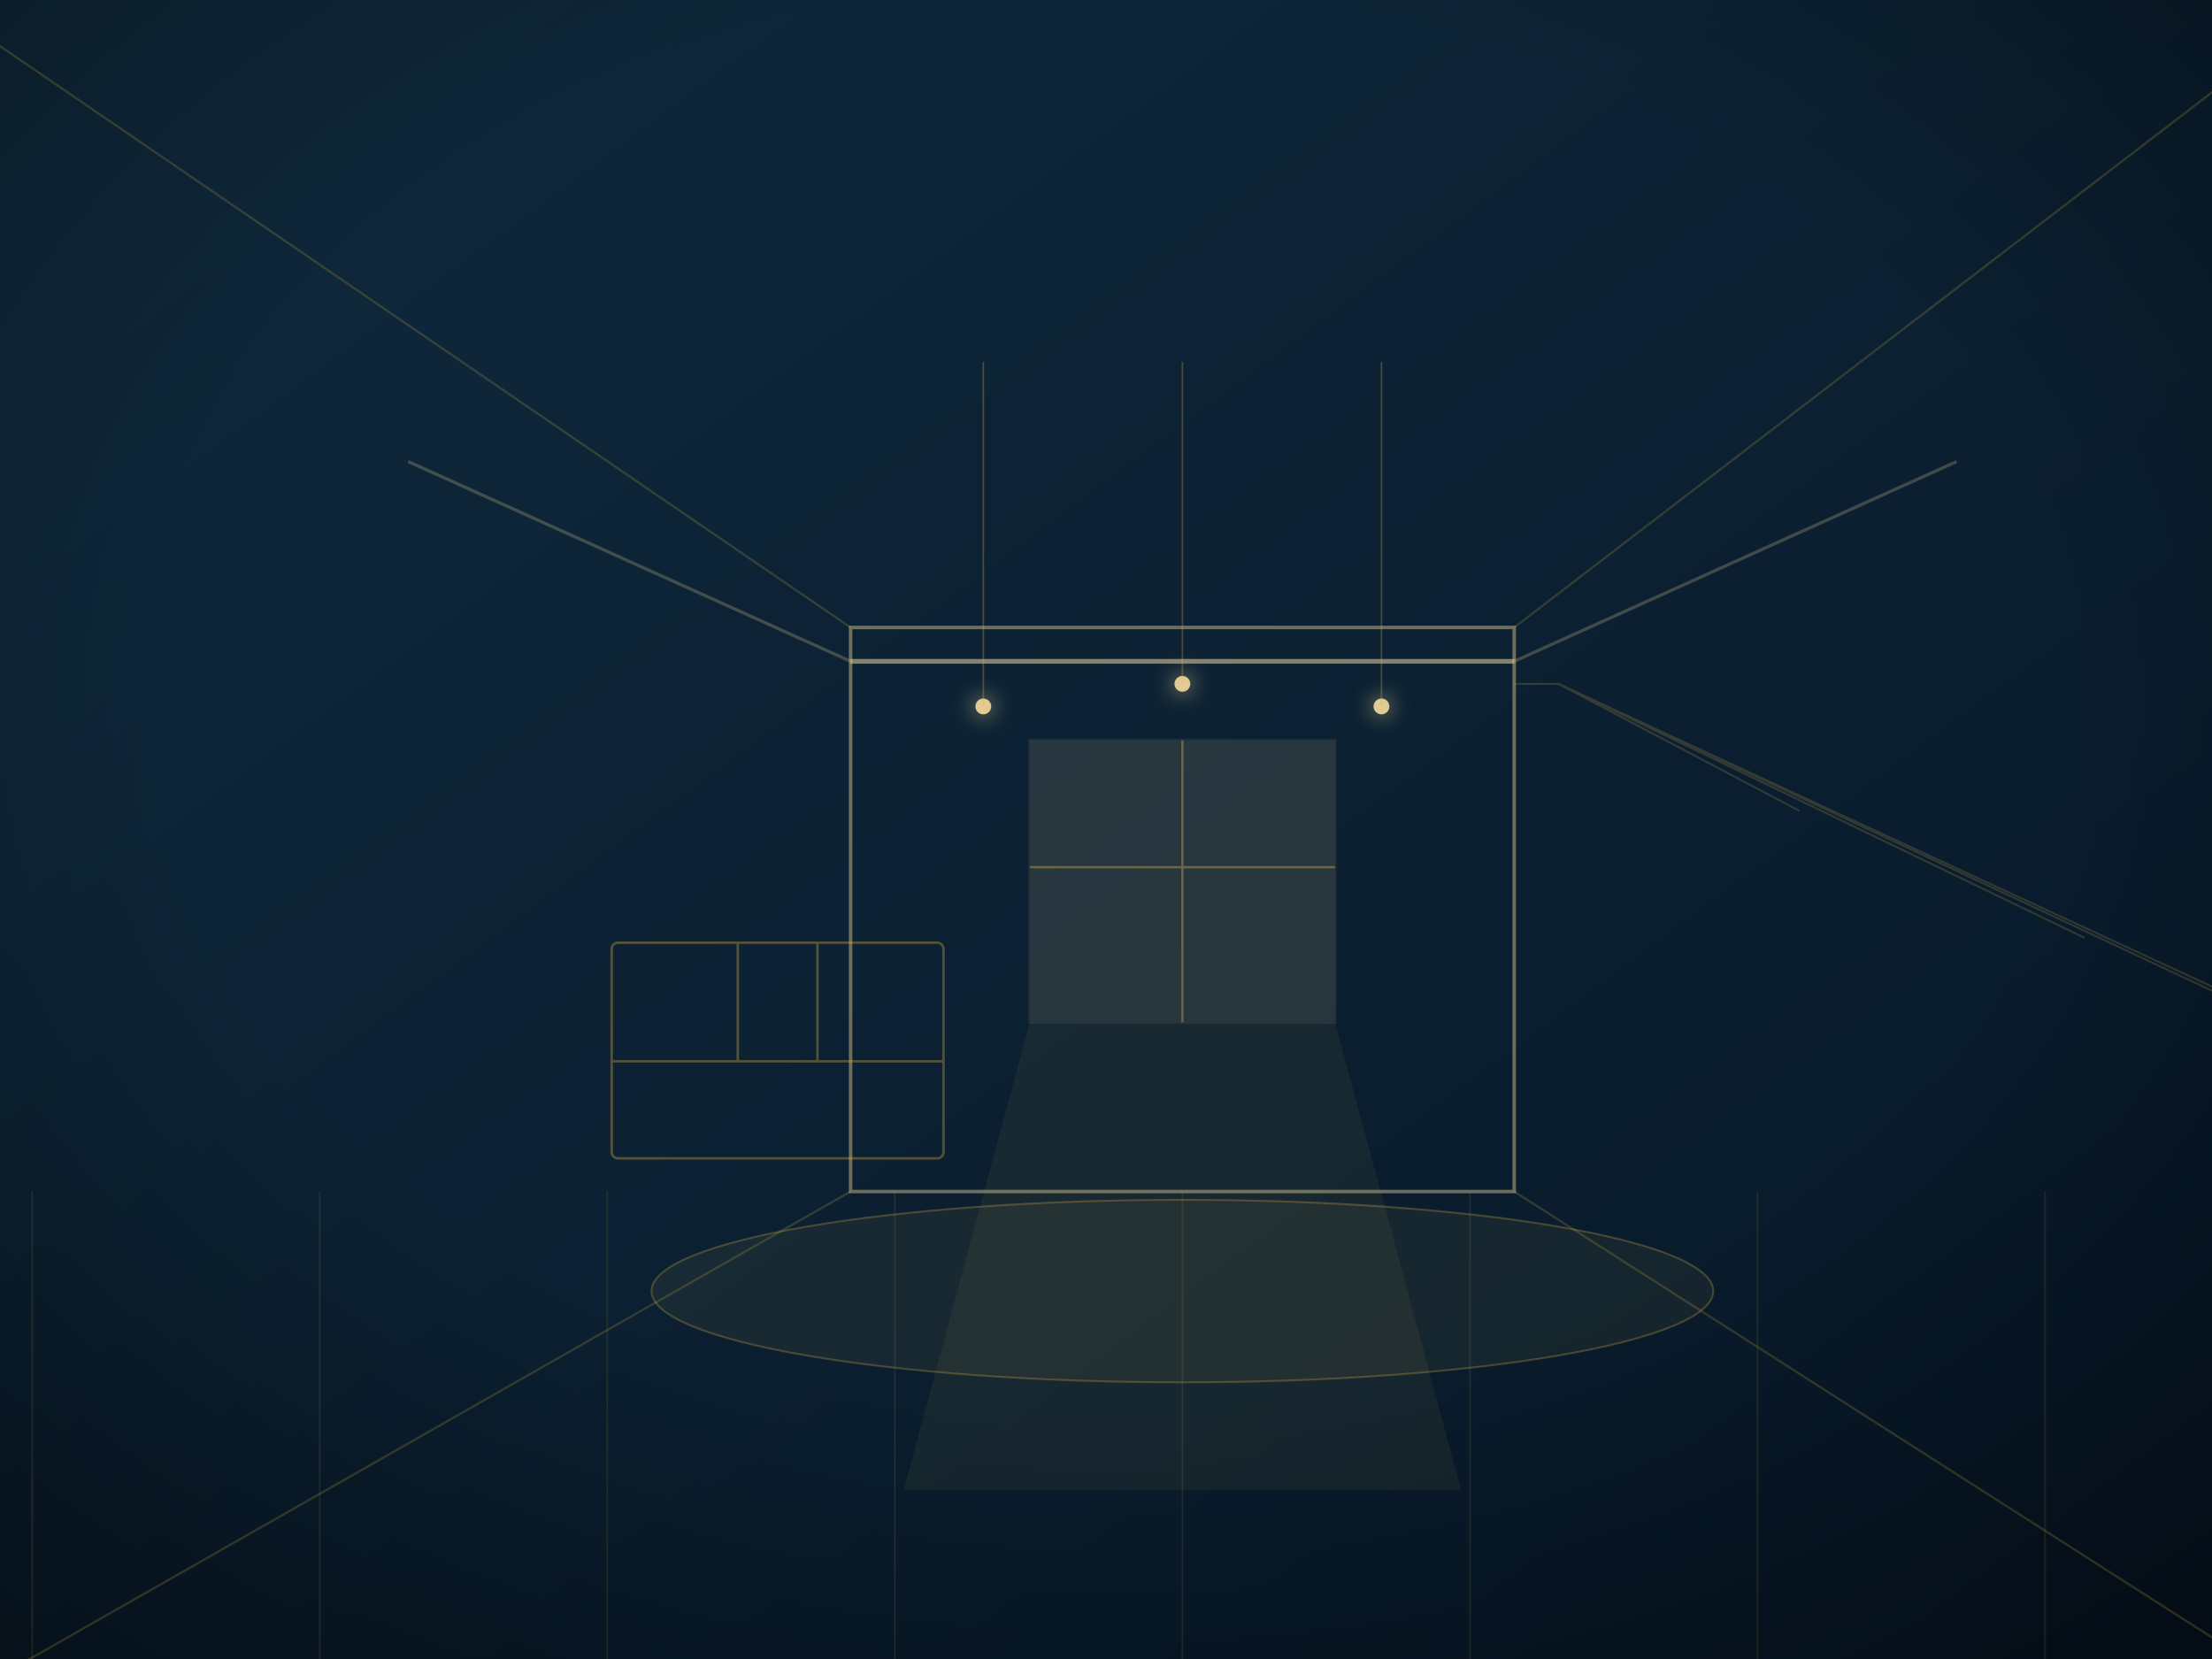
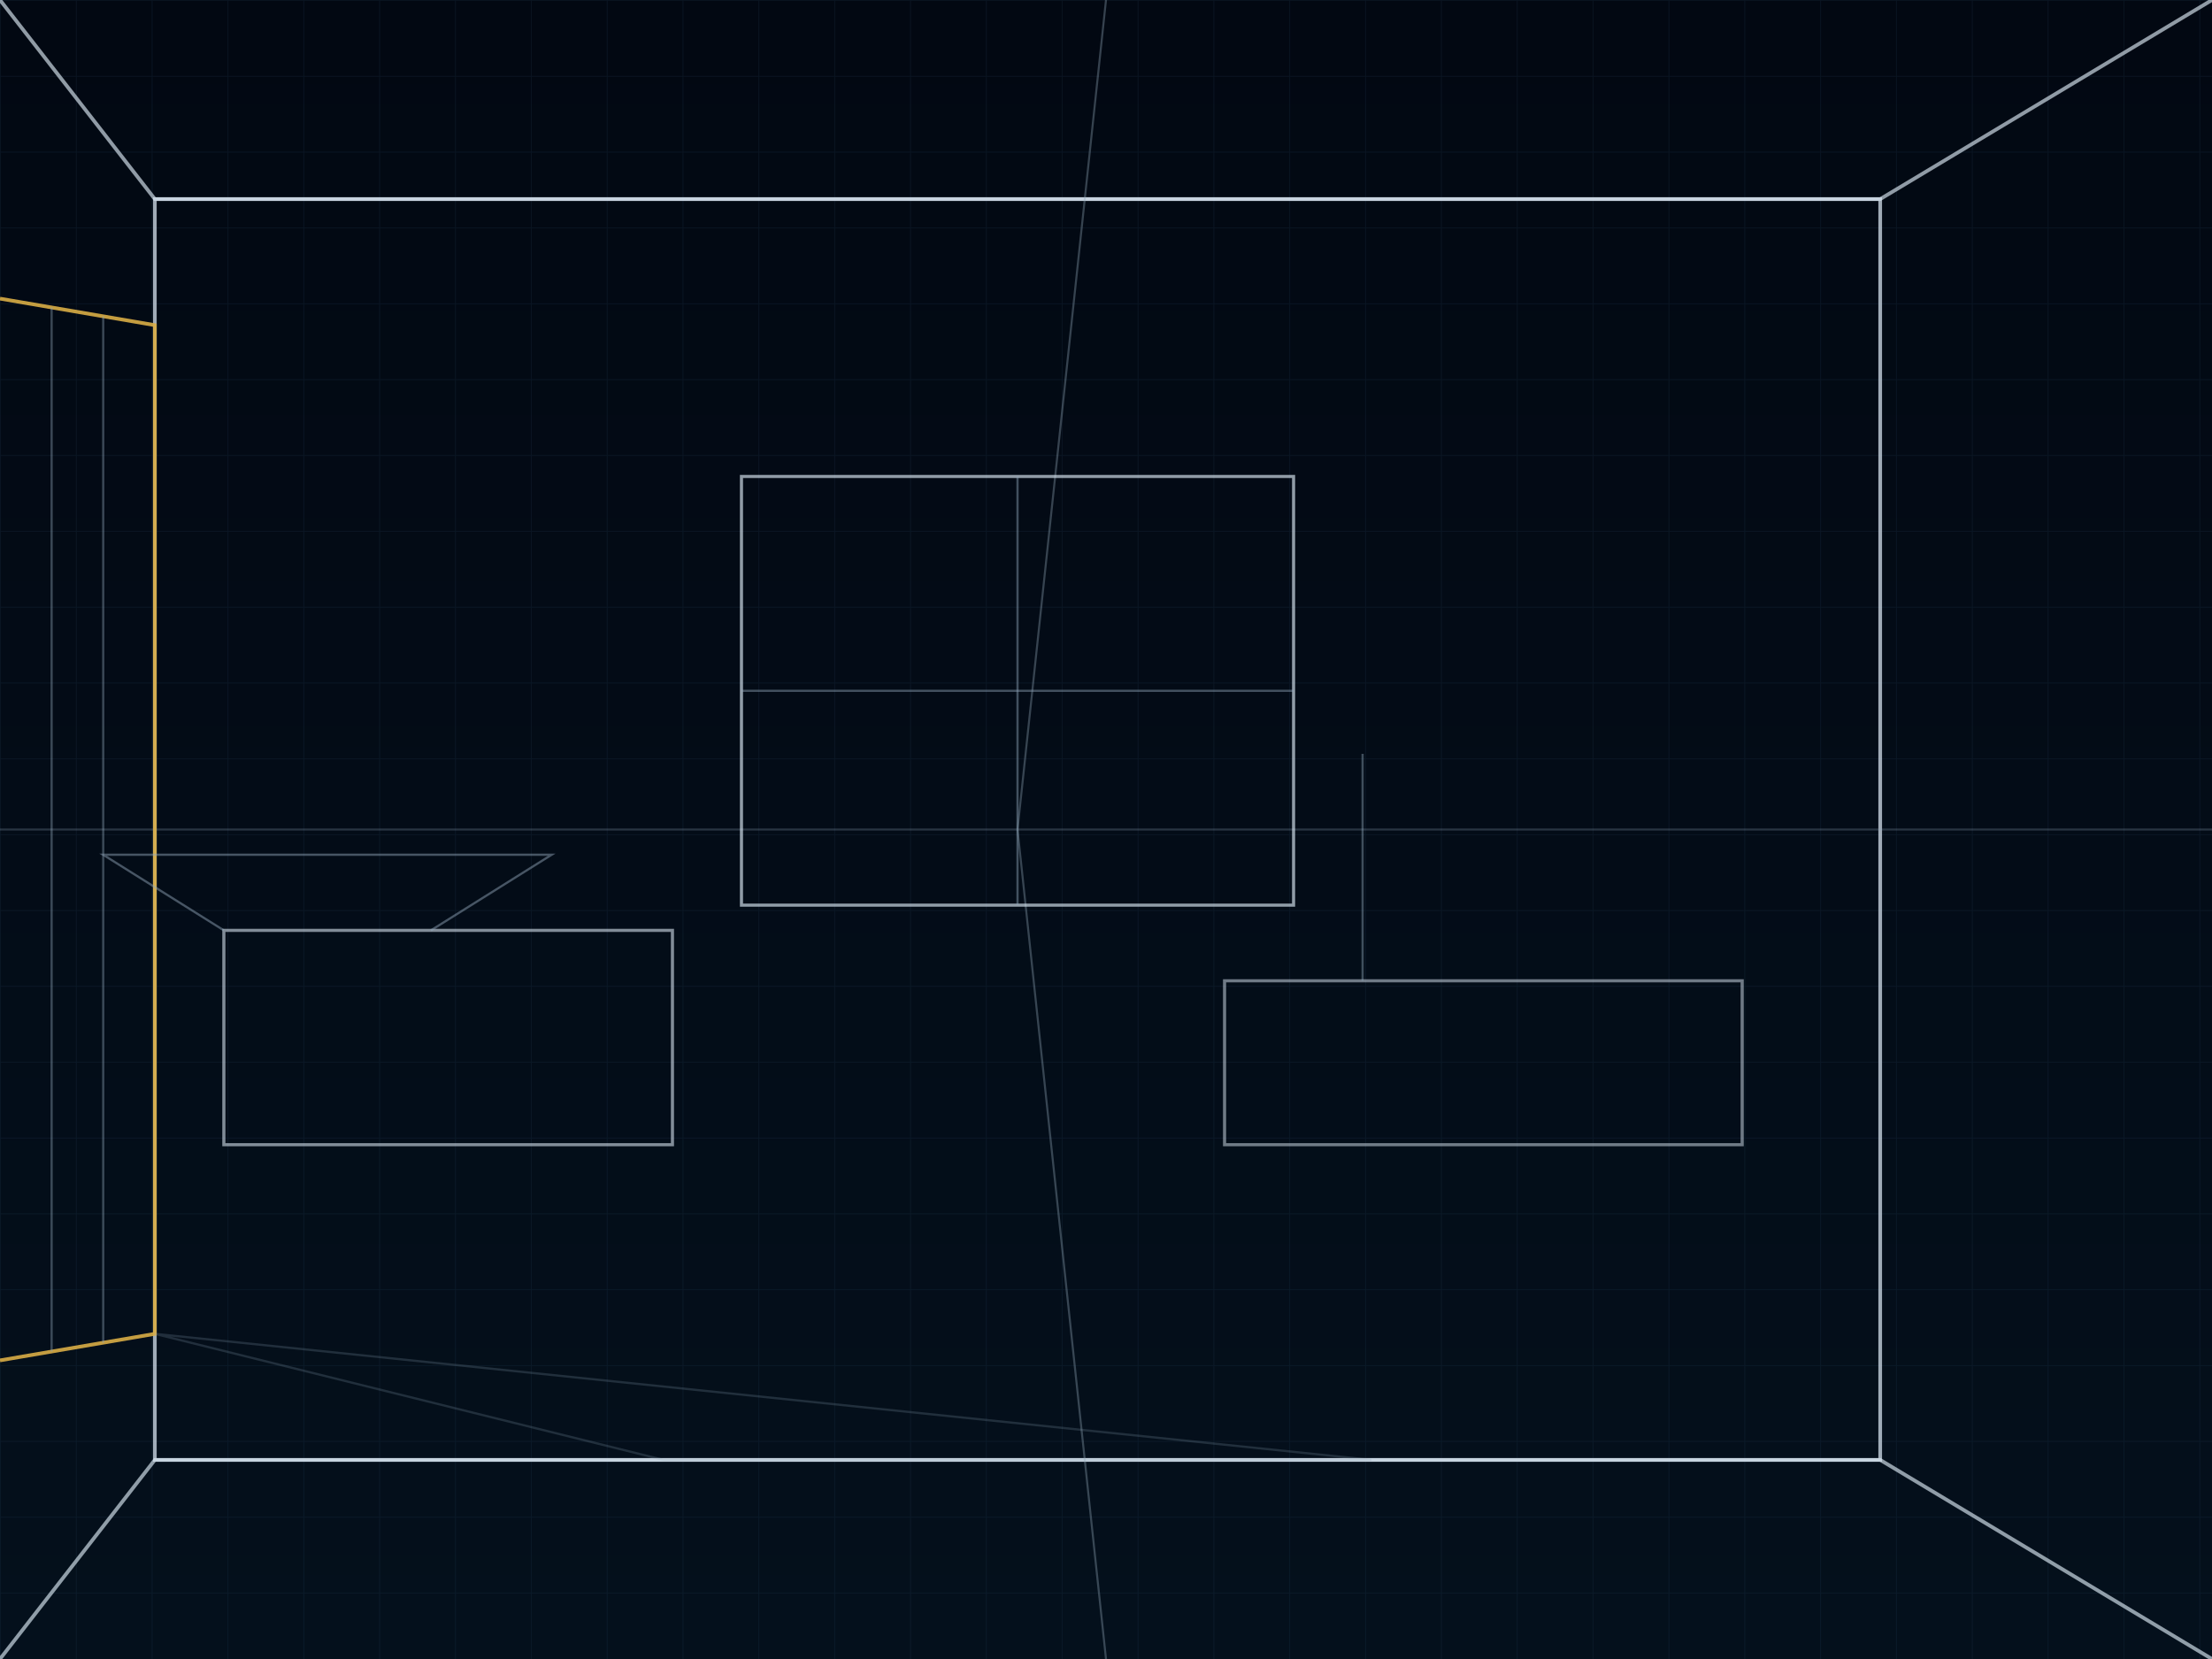
<svg xmlns="http://www.w3.org/2000/svg" viewBox="0 0 1400 1050" width="1400" height="1050" fill="none" role="img">
  <defs>
-     <linearGradient id="g" x1="0" y1="0" x2="1" y2="1">
-       <stop offset="0" stop-color="#102A3D" />
-       <stop offset="1" stop-color="#071727" />
+     <linearGradient id="bg" x1="0" y1="0" x2="0" y2="1">
+       <stop offset="0" stop-color="#020812" />
+       <stop offset="1" stop-color="#04101C" />
    </linearGradient>
-     <radialGradient id="vg" cx="50%" cy="42%" r="78%">
-       <stop offset="55%" stop-color="#000000" stop-opacity="0" />
-       <stop offset="100%" stop-color="#000000" stop-opacity="0.5" />
+     <pattern id="grid" width="48" height="48" patternUnits="userSpaceOnUse">
+       <path d="M48 0H0V48" stroke="#2A4A66" stroke-width="1" />
+     </pattern>
+     <radialGradient id="warm" cx="50%" cy="50%" r="50%">
+       <stop offset="0" stop-color="#F3C56B" stop-opacity="0.55" />
+       <stop offset="1" stop-color="#F3C56B" stop-opacity="0" />
    </radialGradient>
-     <filter id="interior-bloom" x="-60%" y="-60%" width="220%" height="220%">
-       <feGaussianBlur stdDeviation="7" result="b" />
-       <feMerge>
-         <feMergeNode in="b" />
-         <feMergeNode in="SourceGraphic" />
-       </feMerge>
-     </filter>
  </defs>
-   <rect width="1400" height="1050" fill="url(#g)" />
-   <rect width="1400" height="1050" fill="url(#vg)" />
-   <g stroke="#D9AD45" stroke-width="1.4" fill="none" opacity="0.2">
-     <line x1="538.35" y1="397.13" x2="-350" y2="-210" />
-     <line x1="958.35" y1="397.13" x2="1750" y2="-210" />
-     <line x1="538.35" y1="754.13" x2="-350" y2="1260" />
-     <line x1="958.35" y1="754.13" x2="1750" y2="1260" />
-   </g>
-   <rect x="538.35" y="397.13" width="420" height="357" stroke="#FFE3A0" stroke-width="2.2" fill="none" opacity="0.4" />
-   <g stroke="#D9AD45" stroke-width="1" fill="none" opacity="0.12">
-     <line x1="-161.65" y1="1155" x2="-161.65" y2="754.13" />
-     <line x1="20.35" y1="1155" x2="20.35" y2="754.13" />
-     <line x1="202.35" y1="1155" x2="202.35" y2="754.13" />
-     <line x1="384.35" y1="1155" x2="384.35" y2="754.13" />
-     <line x1="566.35" y1="1155" x2="566.35" y2="754.13" />
-     <line x1="748.35" y1="1155" x2="748.35" y2="754.13" />
-     <line x1="930.35" y1="1155" x2="930.35" y2="754.13" />
-     <line x1="1112.35" y1="1155" x2="1112.35" y2="754.13" />
-     <line x1="1294.35" y1="1155" x2="1294.35" y2="754.13" />
-     <line x1="1476.35" y1="1155" x2="1476.35" y2="754.13" />
-     <line x1="1658.35" y1="1155" x2="1658.35" y2="754.13" />
-   </g>
-   <line x1="538.35" y1="418.55" x2="958.35" y2="418.55" stroke="#FFE3A0" stroke-width="3" opacity="0.5" />
-   <line x1="258.35" y1="292.13" x2="538.35" y2="418.55" stroke="#FFE3A0" stroke-width="2" opacity="0.22" />
-   <line x1="1238.35" y1="292.13" x2="958.35" y2="418.55" stroke="#FFE3A0" stroke-width="2" opacity="0.22" />
-   <rect x="651.75" y="468.53" width="193.2" height="178.5" fill="#FFE3A0" opacity="0.12" stroke="#FFE3A0" stroke-width="2" stroke-opacity="0.6" />
-   <g stroke="#D9AD45" stroke-width="1.4" fill="none" opacity="0.4">
-     <line x1="748.35" y1="468.53" x2="748.35" y2="647.03" />
-     <line x1="651.75" y1="548.85" x2="844.95" y2="548.85" />
-   </g>
-   <path d="M 651.75 647.03 L 844.95 647.03 L 924.75 943.13 L 571.95 943.13 Z" fill="#D9AD45" opacity="0.07" />
-   <g stroke="#D9AD45" stroke-width="1.6" fill="none" opacity="0.34">
-     <rect x="387.15" y="596.63" width="210" height="136.5" rx="4" />
-     <line x1="387.15" y1="671.7" x2="597.15" y2="671.7" />
-     <line x1="466.95" y1="596.63" x2="466.95" y2="671.7" />
-     <line x1="517.35" y1="596.63" x2="517.35" y2="671.7" />
-   </g>
-   <ellipse cx="748.35" cy="817.13" rx="336" ry="57.75" fill="#D9AD45" opacity="0.07" />
-   <ellipse cx="748.35" cy="817.13" rx="336" ry="57.75" stroke="#D9AD45" stroke-width="1.2" fill="none" opacity="0.28" />
-   <g stroke="#D9AD45" stroke-width="1.2" fill="none" opacity="0.2">
-     <line x1="986.35" y1="432.83" x2="958.35" y2="432.83" />
-     <line x1="986.35" y1="432.83" x2="1138.76" y2="513.15" />
-     <line x1="986.35" y1="432.83" x2="1319.17" y2="593.48" />
-     <line x1="986.35" y1="432.83" x2="1499.59" y2="673.8" />
-     <line x1="986.35" y1="432.83" x2="1680" y2="754.13" />
-   </g>
-   <g filter="url(#interior-bloom)">
-     <circle cx="622.35" cy="447.11" r="5" fill="#FFE3A0" opacity="0.85" />
-     <circle cx="748.35" cy="432.83" r="5" fill="#FFE3A0" opacity="0.85" />
-     <circle cx="874.35" cy="447.11" r="5" fill="#FFE3A0" opacity="0.85" />
-   </g>
-   <g stroke="#D9AD45" stroke-width="1" fill="none" opacity="0.3">
-     <line x1="622.35" y1="229.13" x2="622.35" y2="447.11" />
-     <line x1="748.35" y1="229.13" x2="748.35" y2="432.83" />
-     <line x1="874.35" y1="229.13" x2="874.35" y2="447.11" />
-   </g>
+   <rect width="1400" height="1050" fill="url(#bg)" />
+   <rect width="1400" height="1050" fill="url(#grid)" opacity="0.18" />
+   <path d="M0 0L98 126H1190L1400 0" stroke="#DCE9F5" stroke-opacity="0.65" stroke-width="2.33" />
+   <path d="M0 1050L98 924H1190L1400 1050" stroke="#DCE9F5" stroke-opacity="0.65" stroke-width="2.33" />
+   <rect x="98" y="126" width="1092" height="798" stroke="#DCE9F5" stroke-opacity="0.72" stroke-width="2.33" />
+   <line x1="700" y1="0" x2="644" y2="525" stroke="#93A9BC" stroke-opacity="0.36" stroke-width="1.28" />
+   <line x1="700" y1="1050" x2="644" y2="525" stroke="#93A9BC" stroke-opacity="0.36" stroke-width="1.28" />
+   <line x1="0" y1="525" x2="644" y2="525" stroke="#93A9BC" stroke-opacity="0.26" stroke-width="1.28" />
+   <line x1="1400" y1="525" x2="644" y2="525" stroke="#93A9BC" stroke-opacity="0.26" stroke-width="1.28" />
+   <path d="M0 189L98 205.8V844.2L0 861" stroke="#D9AD45" stroke-opacity="0.9" stroke-width="2.33" />
+   <line x1="32.67" y1="194.6" x2="32.67" y2="855.4" stroke="#93A9BC" stroke-opacity="0.39" stroke-width="1.4" />
+   <line x1="65.33" y1="200.2" x2="65.33" y2="849.8" stroke="#93A9BC" stroke-opacity="0.39" stroke-width="1.4" />
+   <path d="M98 844.2L868 924L420 924Z" stroke="#93A9BC" stroke-opacity="0.21" stroke-width="1.4" />
+   <rect x="469.28" y="301.56" width="349.44" height="271.32" stroke="#DCE9F5" stroke-opacity="0.65" stroke-width="1.98" />
+   <line x1="644" y1="301.56" x2="644" y2="572.88" stroke="#93A9BC" stroke-opacity="0.44" stroke-width="1.4" />
+   <line x1="469.28" y1="437.22" x2="818.72" y2="437.22" stroke="#93A9BC" stroke-opacity="0.44" stroke-width="1.4" />
+   <path d="M141.68 588.84h283.92v135.66h-283.92z" stroke="#DCE9F5" stroke-opacity="0.58" stroke-width="1.98" />
+   <path d="M141.68 588.84l-76.44 -47.88h283.92l-76.44 47.88" stroke="#93A9BC" stroke-opacity="0.47" stroke-width="1.4" />
+   <path d="M775.04 620.76h327.6v103.74h-327.6z" stroke="#DCE9F5" stroke-opacity="0.5" stroke-width="1.98" />
+   <line x1="862.4" y1="620.76" x2="862.4" y2="477.12" stroke="#93A9BC" stroke-opacity="0.42" stroke-width="1.4" />
</svg>
